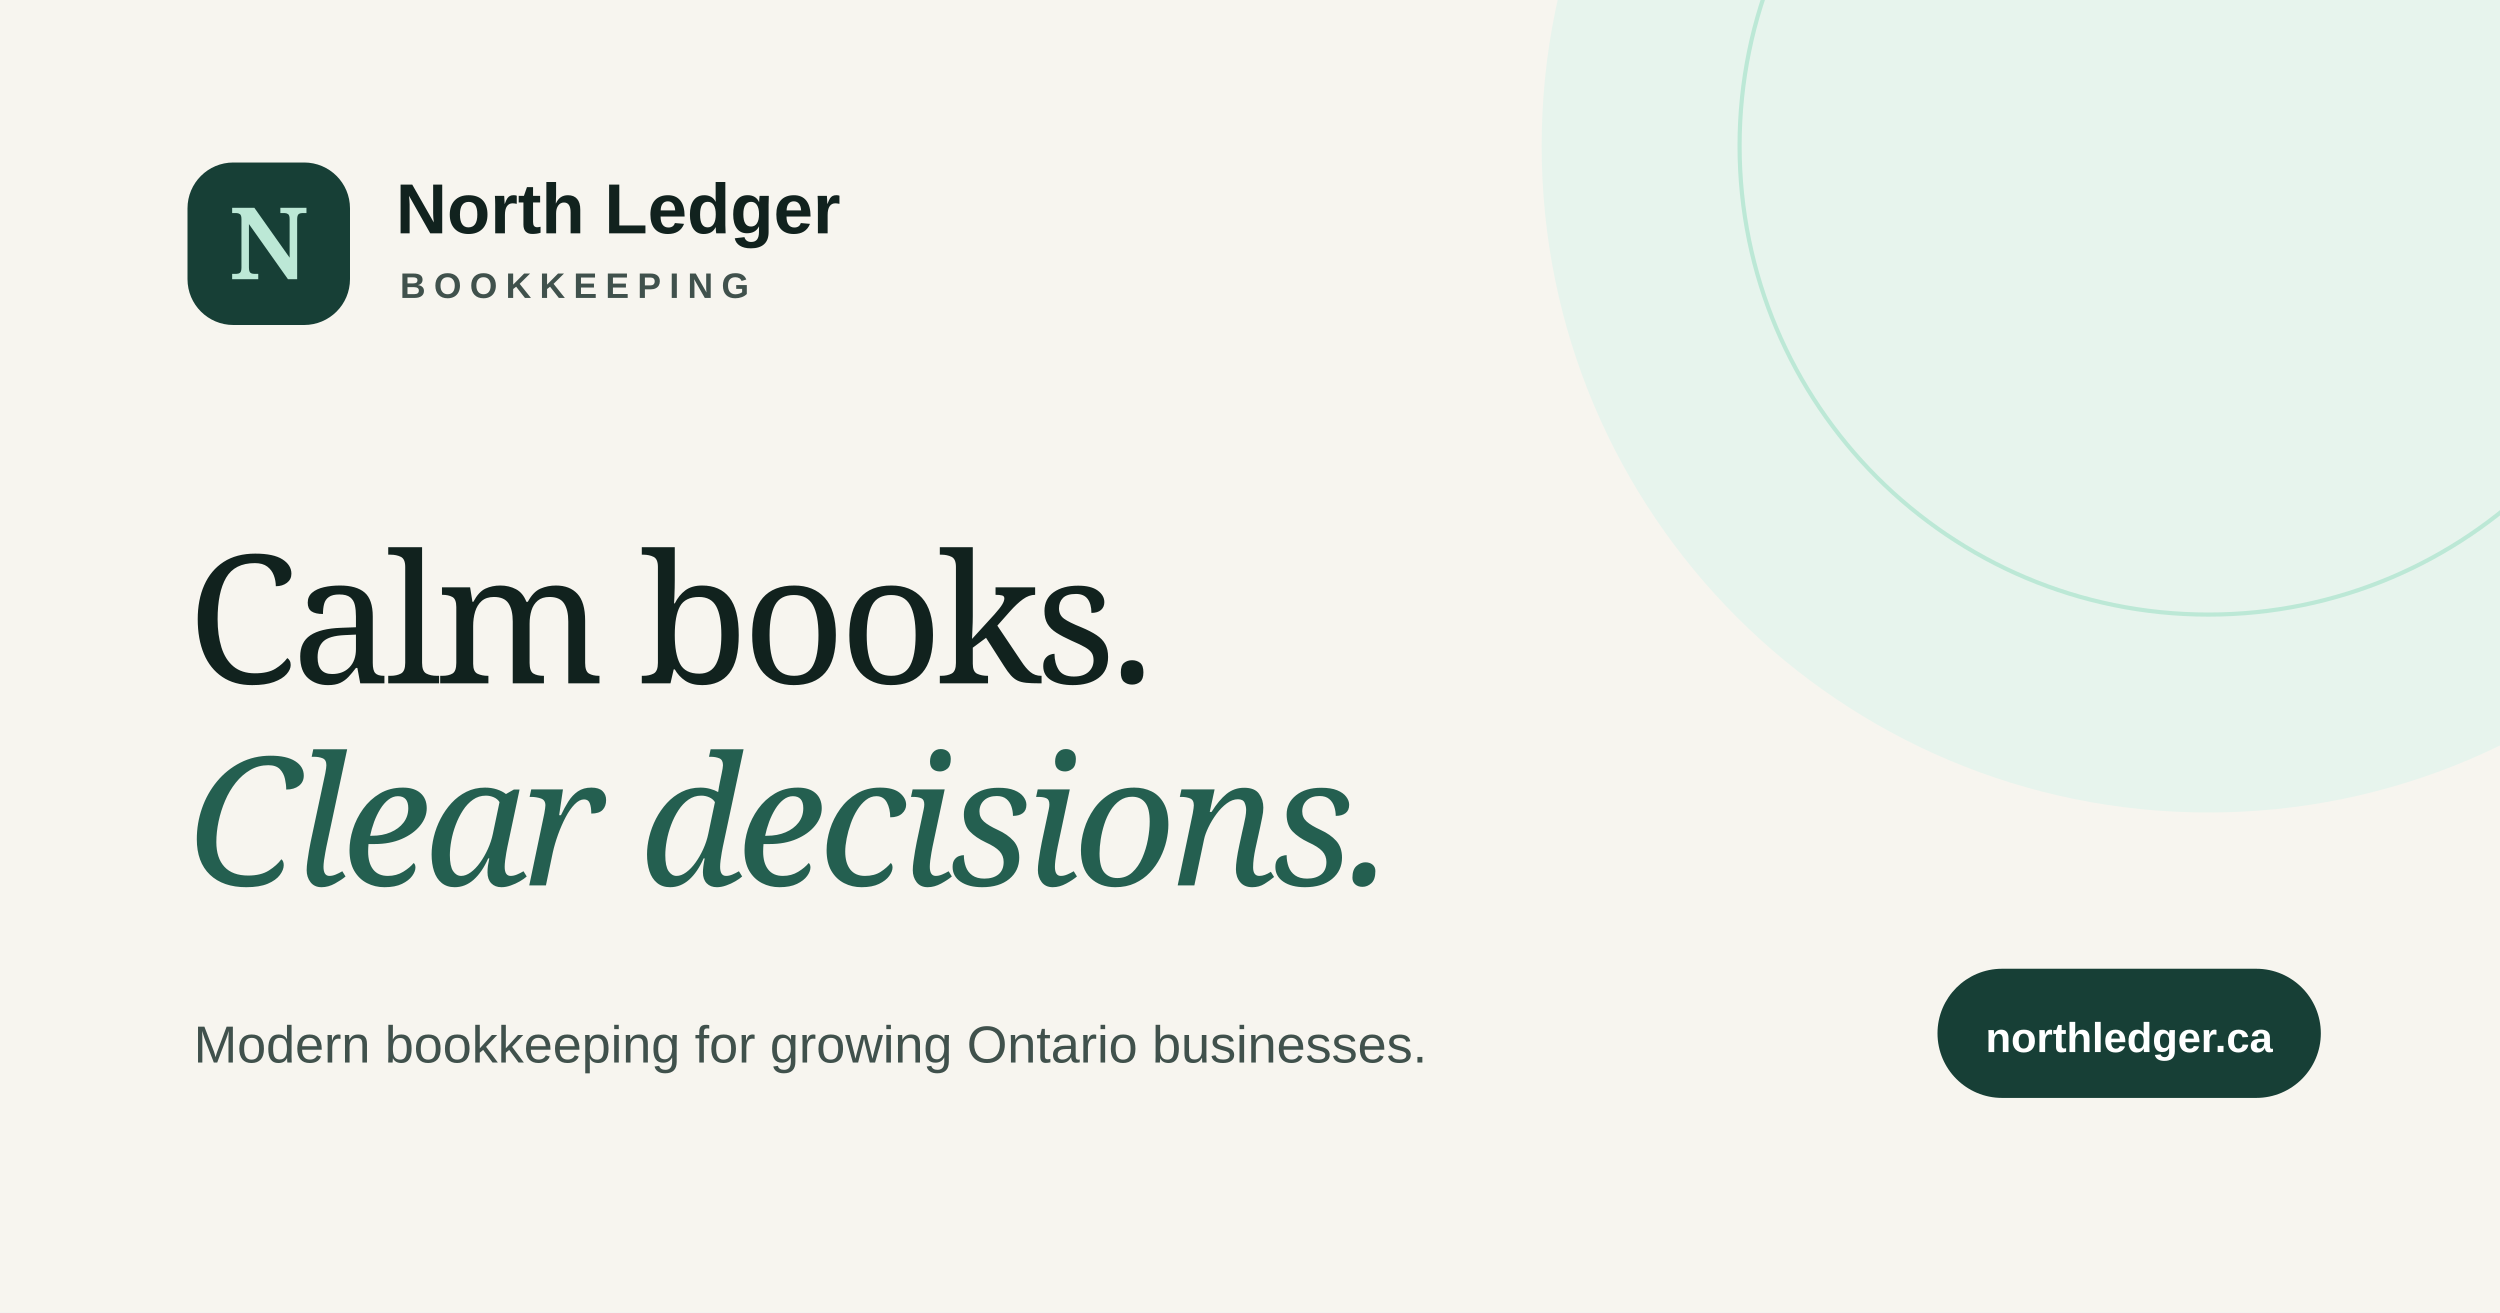
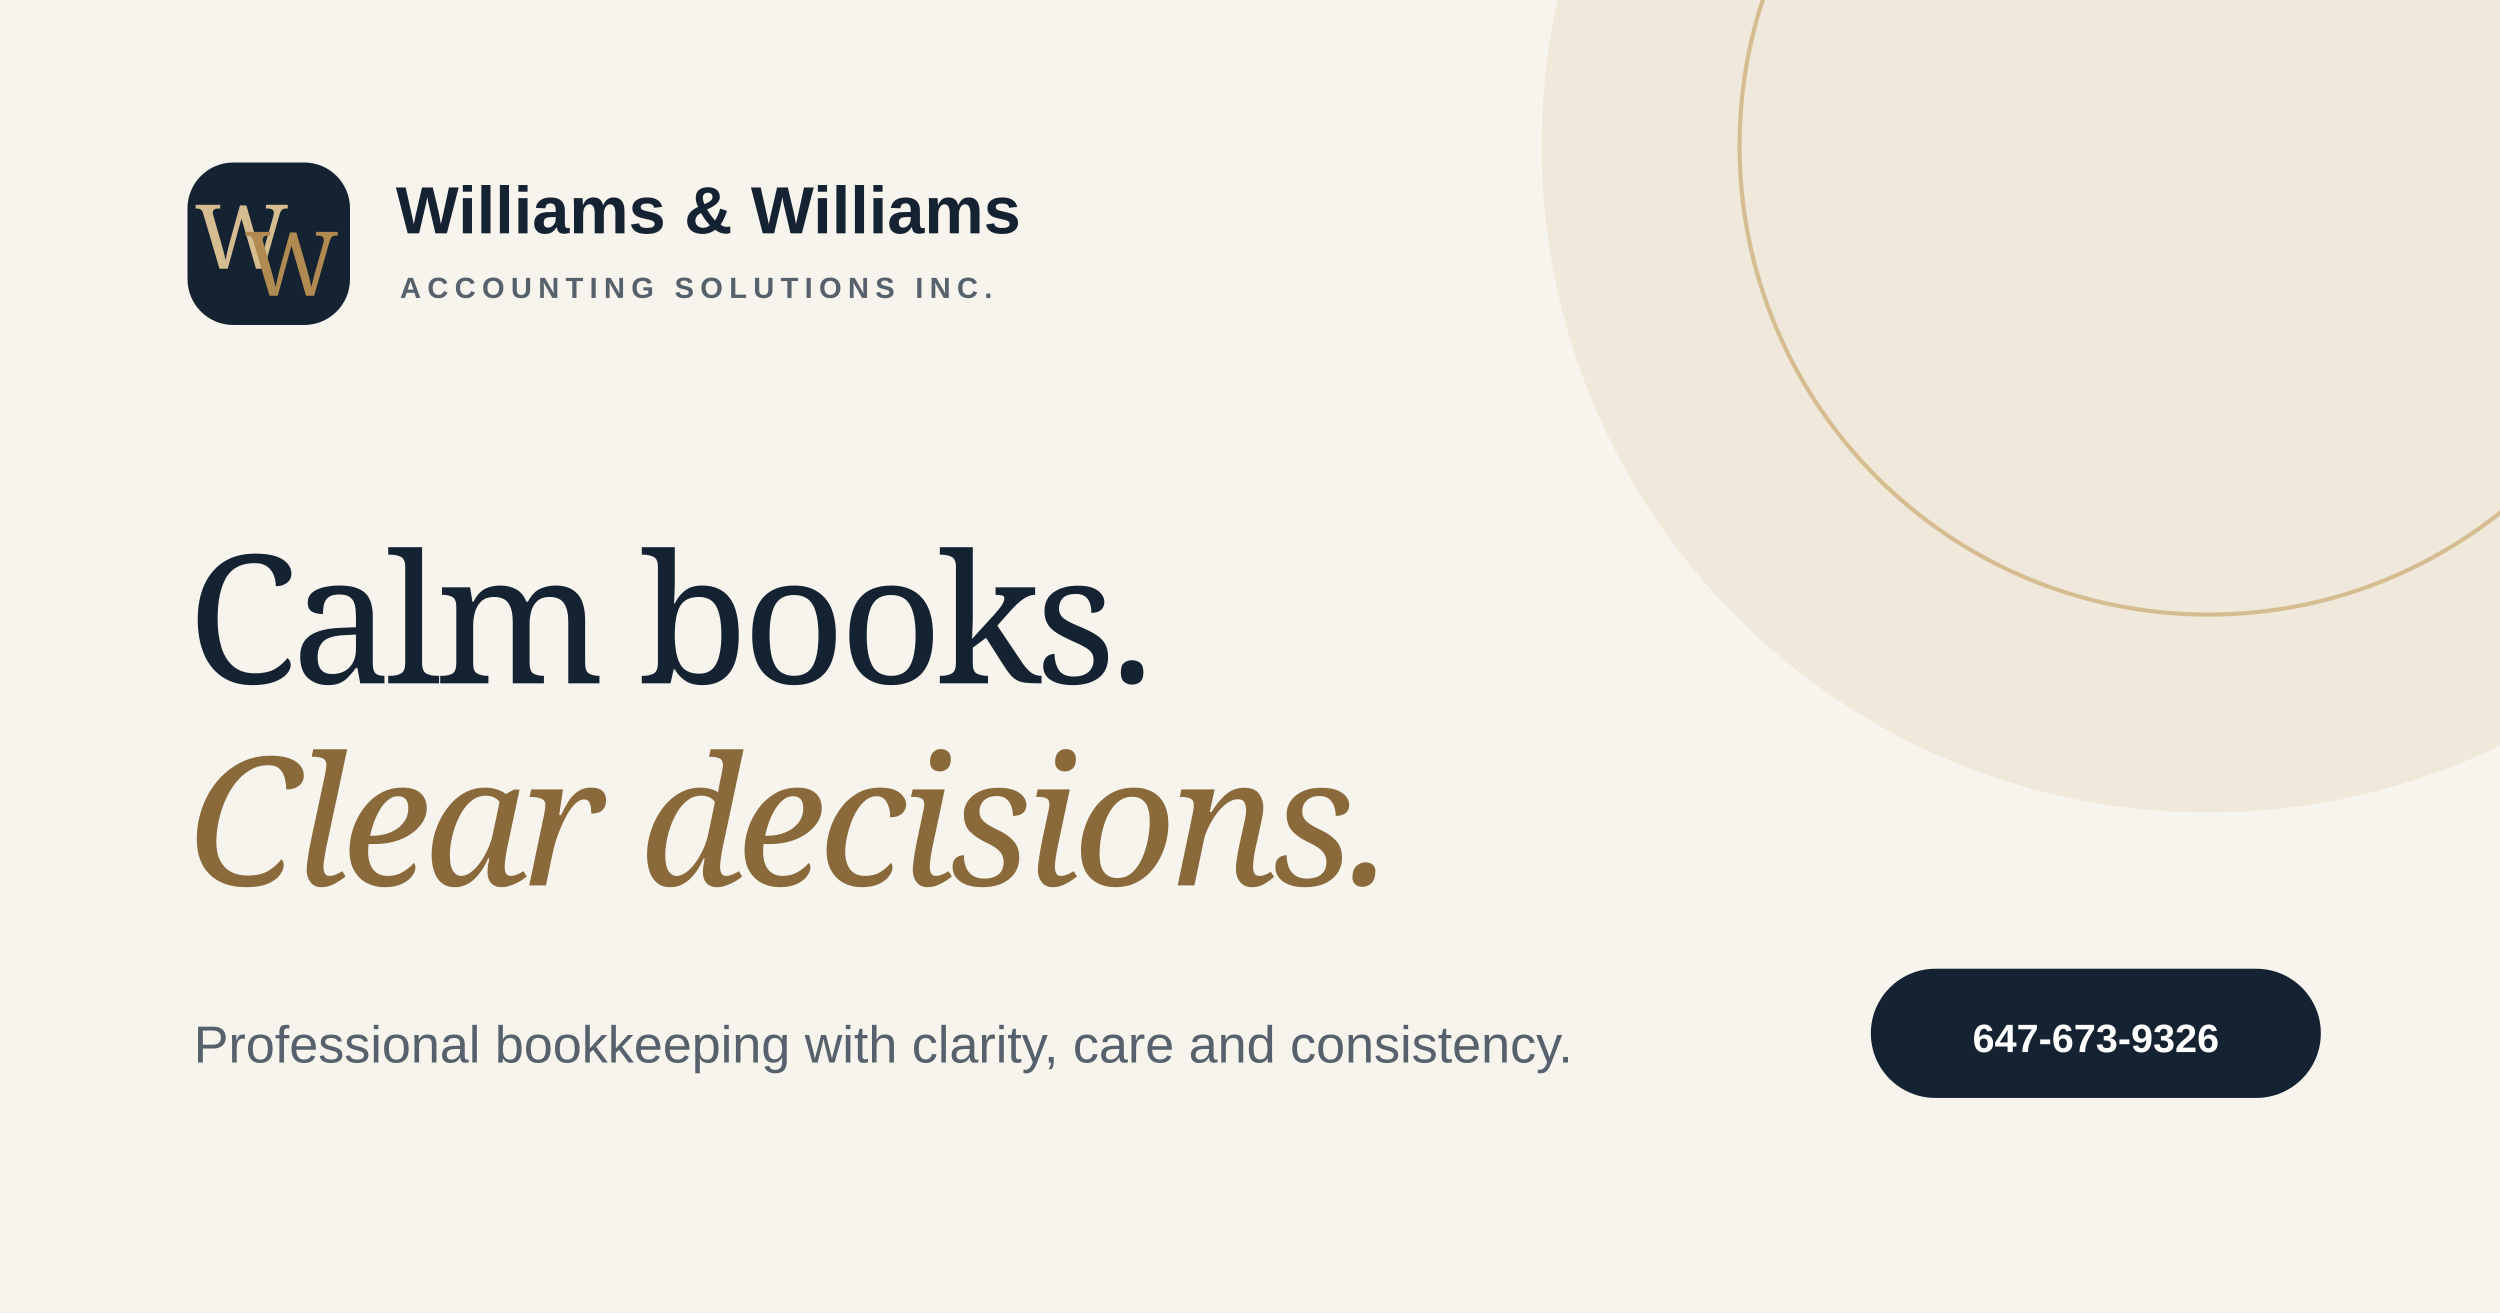
<svg xmlns="http://www.w3.org/2000/svg" width="1200" height="630" viewBox="0 0 1200 630" role="img" aria-labelledby="title desc">
-   <rect width="1200" height="630" fill="#f7f5ef" />
-   <circle cx="1060" cy="70" r="320" fill="#e7f4ed" />
-   <circle cx="1060" cy="70" r="225" fill="none" stroke="#bce8d6" stroke-width="2" />
-   <rect x="90" y="78" width="78" height="78" rx="22" fill="#173f36" />
-   <text x="129" y="134" fill="#bce8d6" font-family="Georgia,serif" font-size="48" font-weight="700" text-anchor="middle">N</text>
-   <text x="190" y="112" fill="#11221e" font-family="Arial,sans-serif" font-size="34" font-weight="700">North Ledger</text>
-   <text x="192" y="143" fill="#40514c" font-family="Arial,sans-serif" font-size="17" font-weight="700" letter-spacing="4">BOOKKEEPING</text>
-   <text x="90" y="328" fill="#11221e" font-family="Georgia,serif" font-size="86" letter-spacing="-3">Calm books.</text>
-   <text x="90" y="425" fill="#245f50" font-family="Georgia,serif" font-size="86" font-style="italic" letter-spacing="-3">Clear decisions.</text>
-   <text x="93" y="510" fill="#40514c" font-family="Arial,sans-serif" font-size="25">Modern bookkeeping for growing Ontario businesses.</text>
-   <rect x="930" y="465" width="184" height="62" rx="31" fill="#173f36" />
-   <text x="1022" y="505" fill="#ffffff" font-family="Arial,sans-serif" font-size="20" font-weight="700" text-anchor="middle">northledger.ca</text>
+   <rect width="1200" height="630" fill="#f7f4ee" />
+   <circle cx="1060" cy="70" r="320" fill="#f0e8da" />
+   <circle cx="1060" cy="70" r="225" fill="none" stroke="#d5bd91" stroke-width="2" />
+   <rect x="90" y="78" width="78" height="78" rx="22" fill="#142231" />
+   <text x="116" y="129" fill="#d5bd91" font-family="Georgia,serif" font-size="43" font-weight="500" text-anchor="middle">W</text>
+   <text x="140" y="142" fill="#b08a50" font-family="Georgia,serif" font-size="43" font-weight="500" text-anchor="middle">W</text>
+   <text x="190" y="112" fill="#142231" font-family="Arial,sans-serif" font-size="32" font-weight="700">Williams &amp; Williams</text>
+   <text x="192" y="143" fill="#56616b" font-family="Arial,sans-serif" font-size="14" font-weight="700" letter-spacing="3">ACCOUNTING SOLUTIONS INC.</text>
+   <text x="90" y="328" fill="#142231" font-family="Georgia,serif" font-size="86" letter-spacing="-3">Calm books.</text>
+   <text x="90" y="425" fill="#8a693a" font-family="Georgia,serif" font-size="86" font-style="italic" letter-spacing="-3">Clear decisions.</text>
+   <text x="93" y="510" fill="#56616b" font-family="Arial,sans-serif" font-size="25">Professional bookkeeping with clarity, care and consistency.</text>
+   <rect x="898" y="465" width="216" height="62" rx="31" fill="#142231" />
+   <text x="1006" y="505" fill="#ffffff" font-family="Arial,sans-serif" font-size="19" font-weight="700" text-anchor="middle">647-673-9326</text>
</svg>
